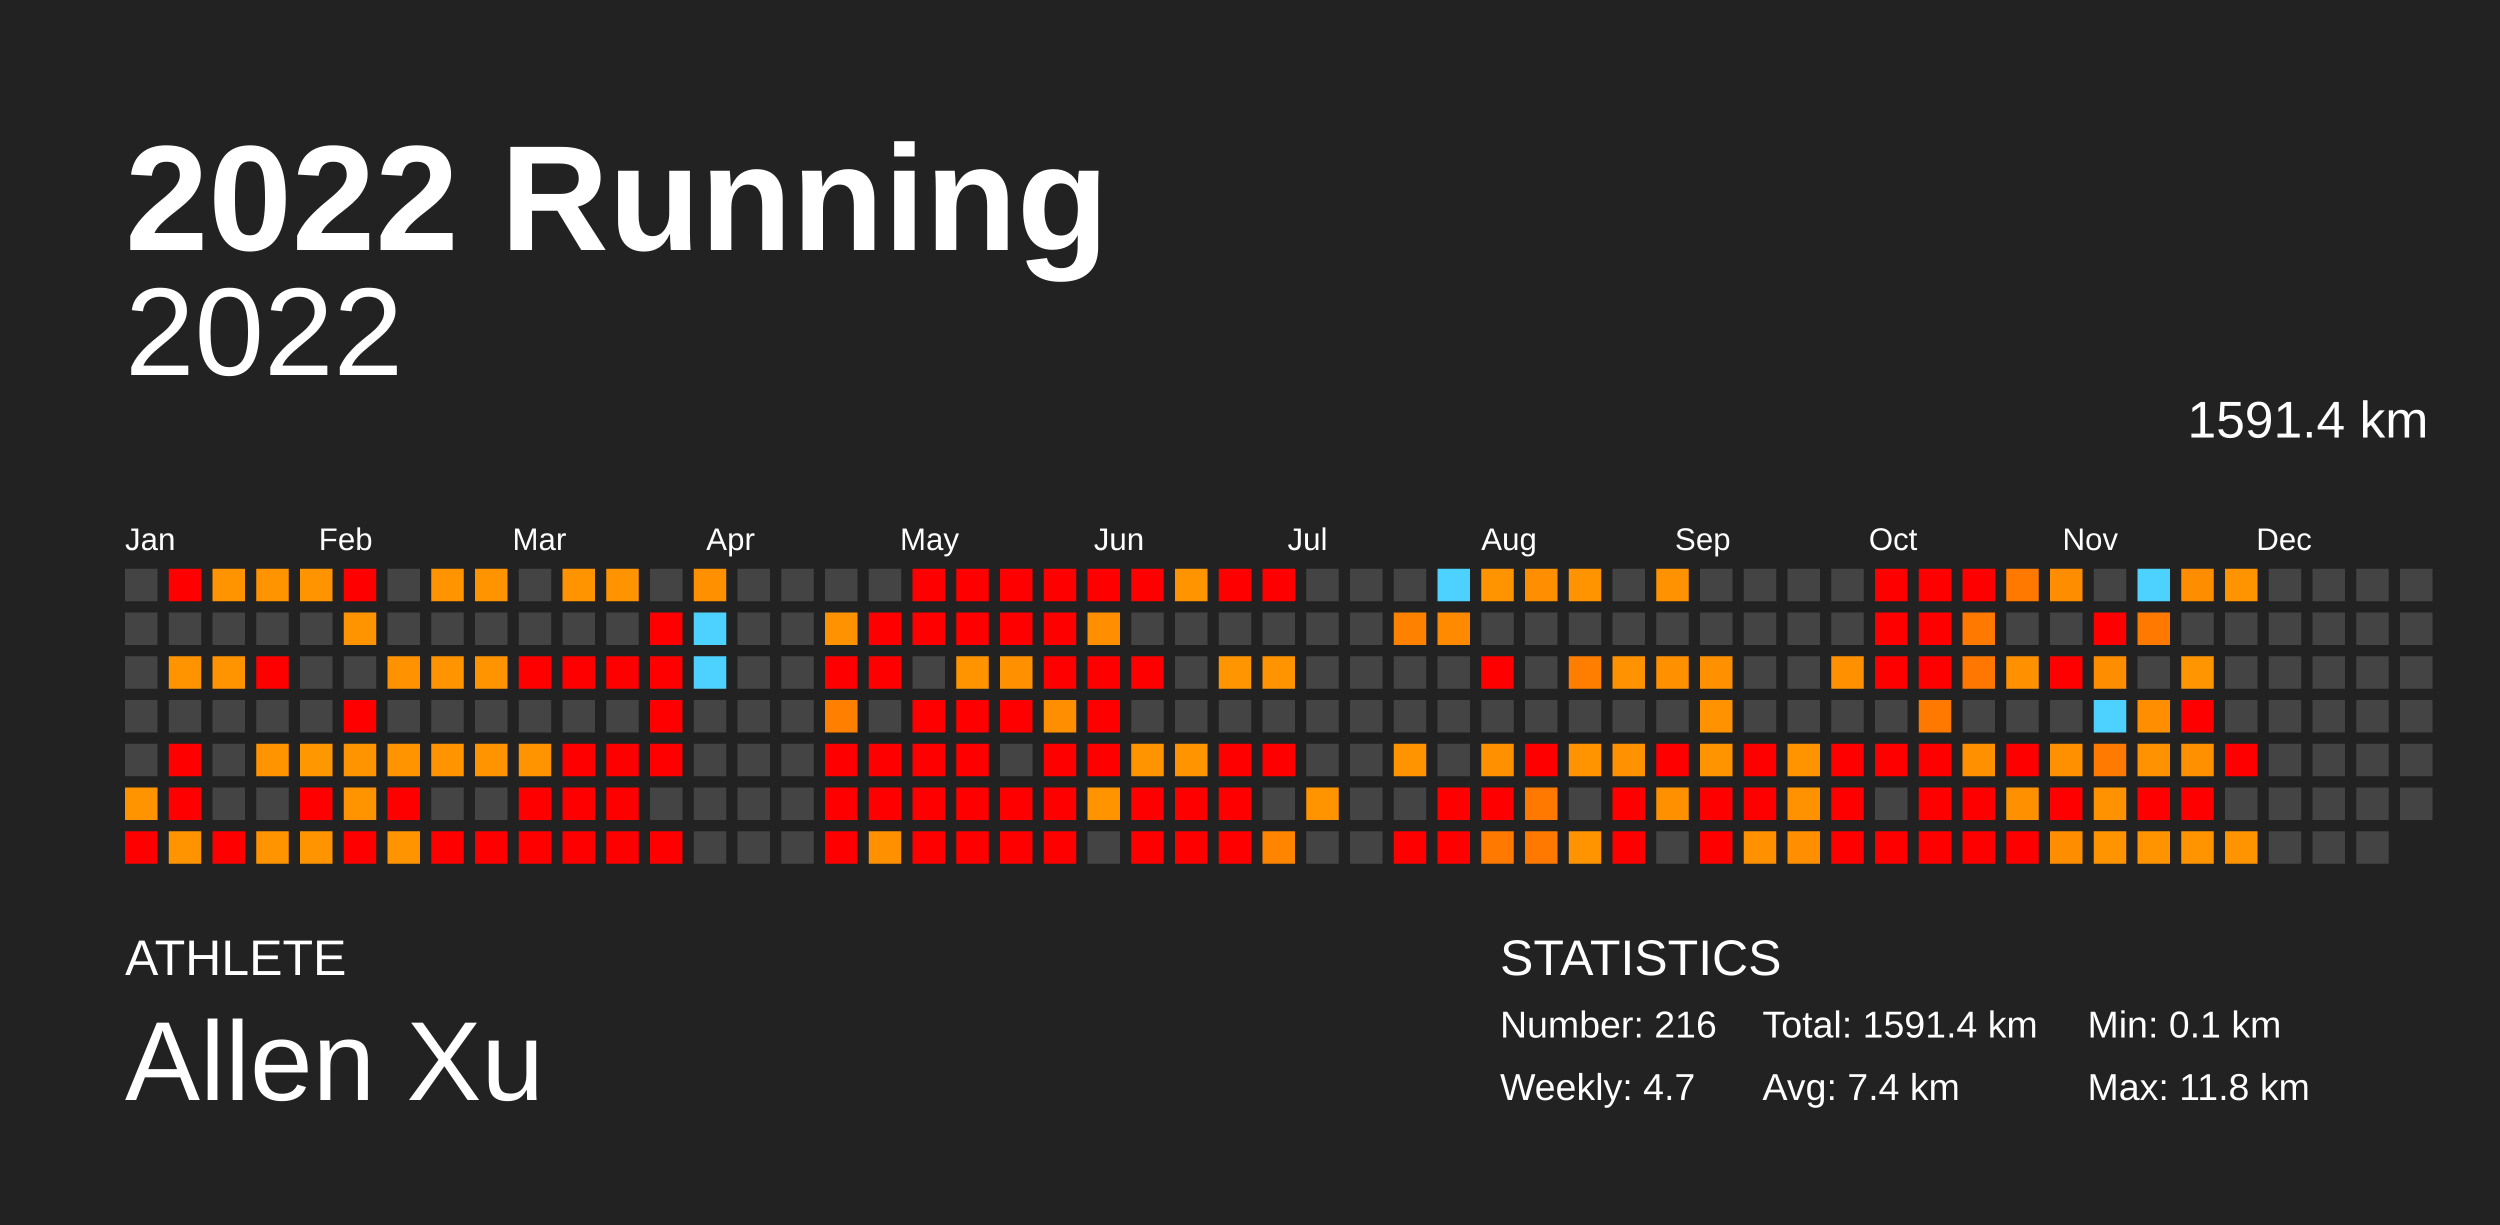
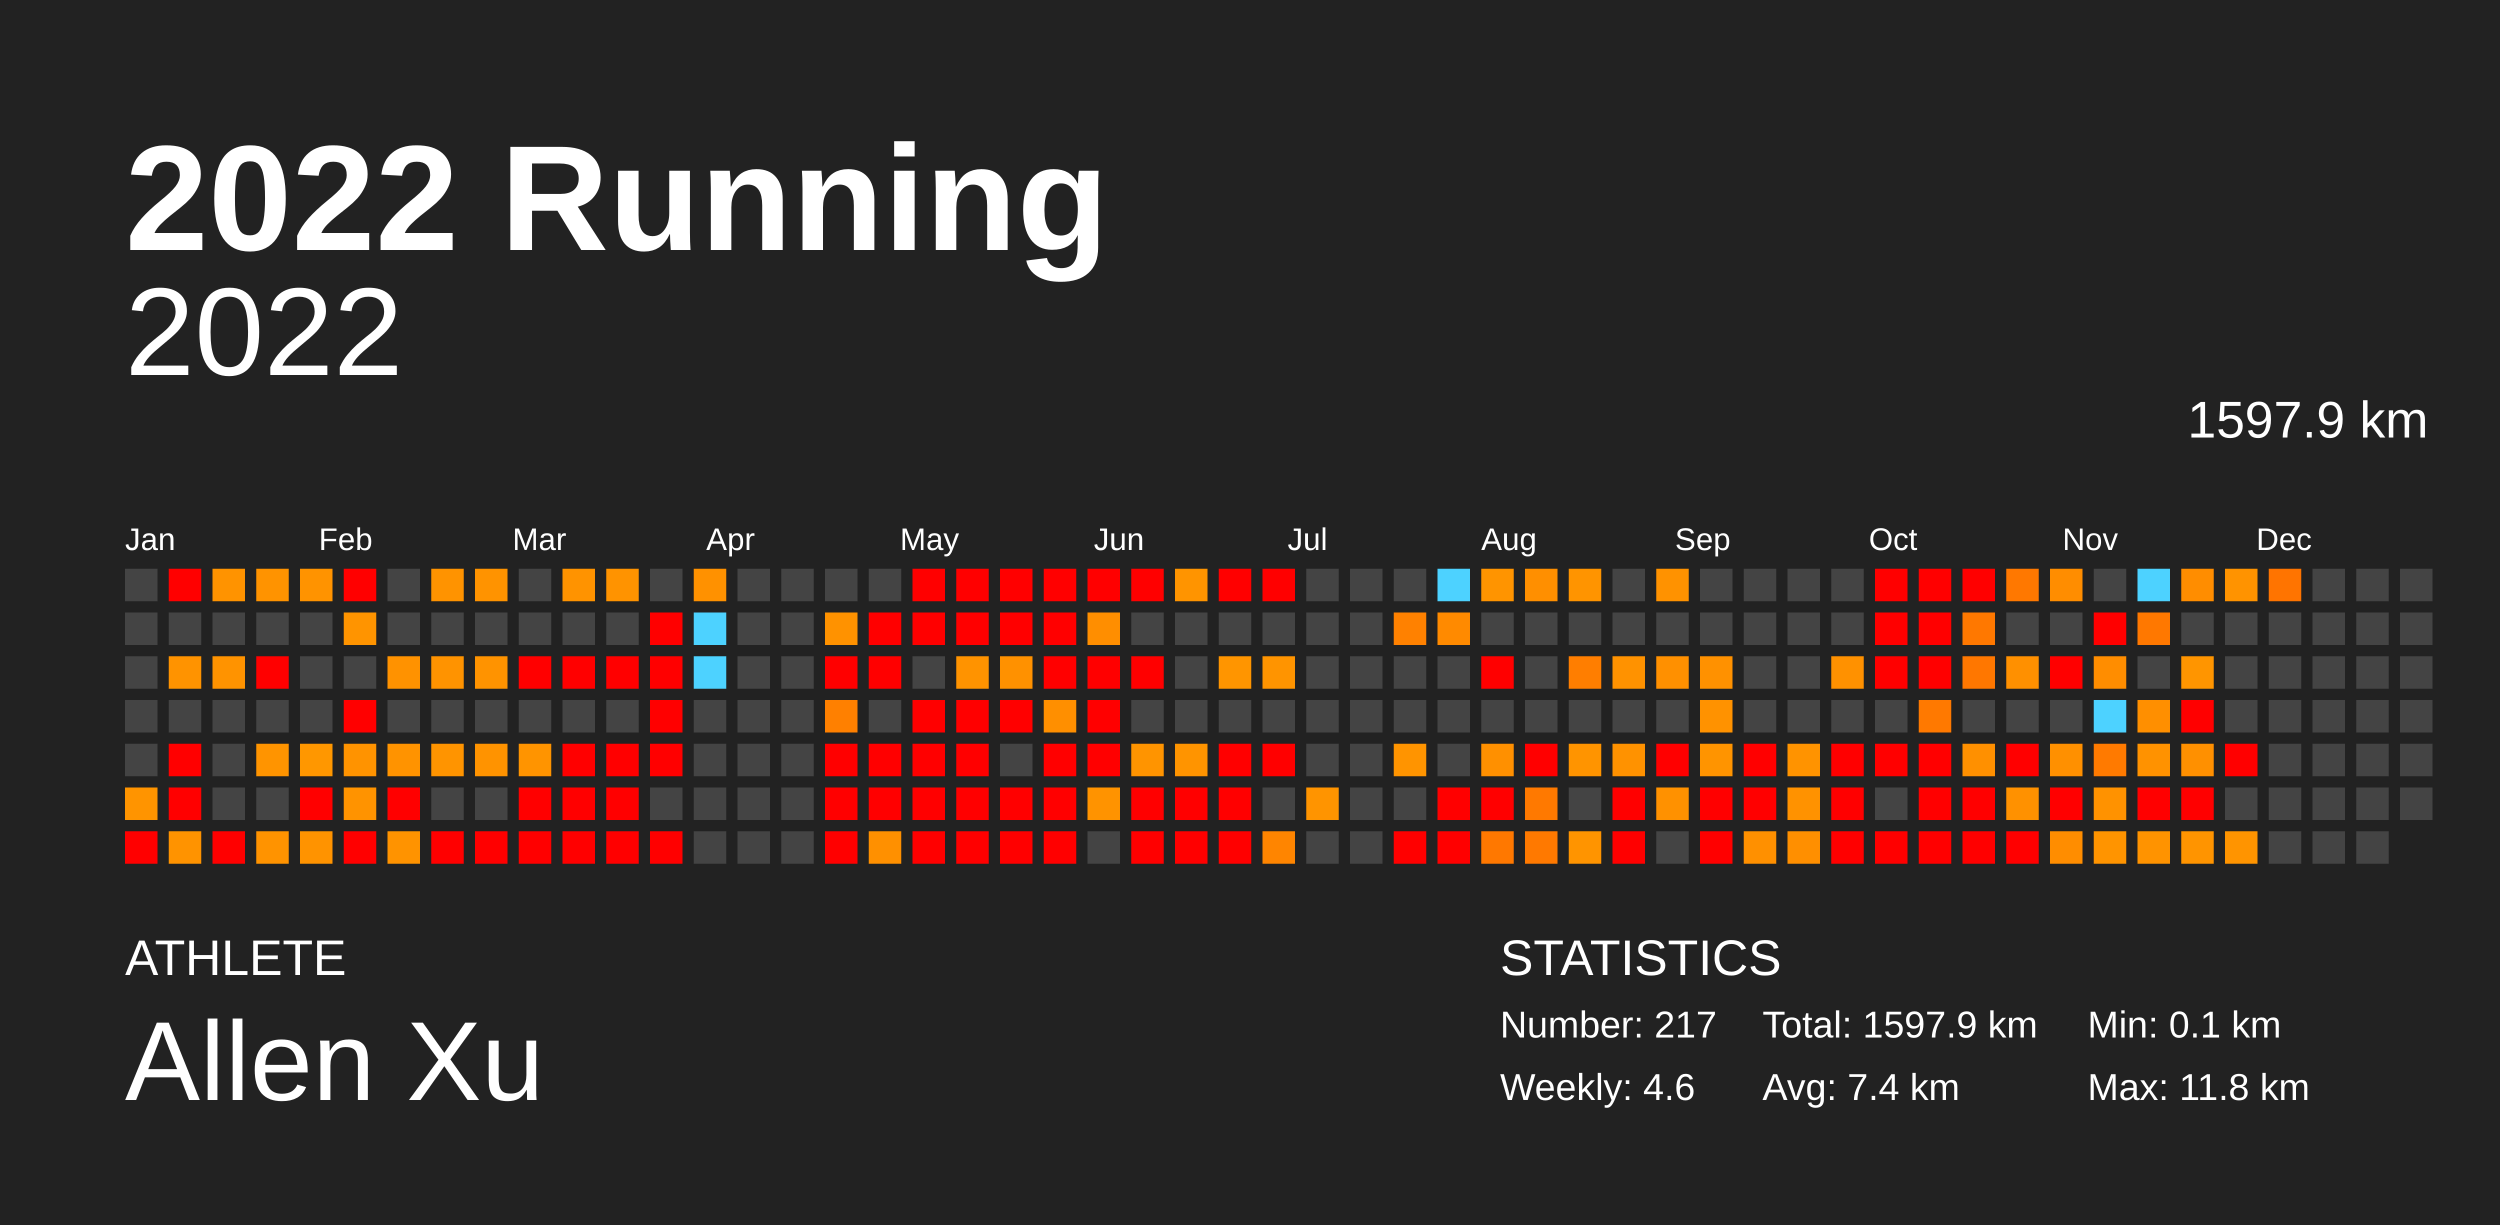
<svg xmlns="http://www.w3.org/2000/svg" baseProfile="full" height="98mm" version="1.1" viewBox="0,0,200,98" width="200mm">
  <defs />
  <rect fill="#222222" height="98" width="200" x="0" y="0" />
  <text fill="#FFFFFF" style="font-size:12px; font-family:Arial; font-weight:bold;" x="10" y="20">2022 Running</text>
  <text fill="#FFFFFF" style="font-size:4px; font-family:Arial" x="10" y="78">ATHLETE</text>
  <text fill="#FFFFFF" style="font-size:9px; font-family:Arial" x="10" y="88">Allen Xu</text>
  <text fill="#FFFFFF" style="font-size:4px; font-family:Arial" x="120" y="78">STATISTICS</text>
-   <text fill="#FFFFFF" style="font-size:3px; font-family:Arial" x="120" y="83">Number: 216</text>
-   <text fill="#FFFFFF" style="font-size:3px; font-family:Arial" x="120" y="88">Weekly: 4.7</text>
-   <text fill="#FFFFFF" style="font-size:3px; font-family:Arial" x="141" y="83">Total: 1591.4 km</text>
+   <text fill="#FFFFFF" style="font-size:3px; font-family:Arial" x="120" y="83">Number: 217</text>
+   <text fill="#FFFFFF" style="font-size:3px; font-family:Arial" x="120" y="88">Weekly: 4.6</text>
+   <text fill="#FFFFFF" style="font-size:3px; font-family:Arial" x="141" y="83">Total: 1597.9 km</text>
  <text fill="#FFFFFF" style="font-size:3px; font-family:Arial" x="141" y="88">Avg: 7.4 km</text>
  <text fill="#FFFFFF" style="font-size:3px; font-family:Arial" x="167" y="83">Min: 0.1 km</text>
  <text fill="#FFFFFF" style="font-size:3px; font-family:Arial" x="167" y="88">Max: 11.8 km</text>
  <text alignment-baseline="hanging" fill="#FFFFFF" style="font-size:10.0px; font-family:Arial;" x="10" y="30">2022</text>
-   <text alignment-baseline="hanging" fill="#FFFFFF" style="font-size:4.125px; font-family:Arial;" x="175" y="35">1591.4 km</text>
+   <text alignment-baseline="hanging" fill="#FFFFFF" style="font-size:4.125px; font-family:Arial;" x="175" y="35">1597.9 km</text>
  <text fill="#FFFFFF" style="font-size:2.5px; font-family:Arial" x="10.0" y="44">Jan</text>
  <text fill="#FFFFFF" style="font-size:2.5px; font-family:Arial" x="25.5" y="44">Feb</text>
  <text fill="#FFFFFF" style="font-size:2.5px; font-family:Arial" x="41.0" y="44">Mar</text>
  <text fill="#FFFFFF" style="font-size:2.5px; font-family:Arial" x="56.5" y="44">Apr</text>
  <text fill="#FFFFFF" style="font-size:2.5px; font-family:Arial" x="72.0" y="44">May</text>
  <text fill="#FFFFFF" style="font-size:2.5px; font-family:Arial" x="87.5" y="44">Jun</text>
  <text fill="#FFFFFF" style="font-size:2.5px; font-family:Arial" x="103.0" y="44">Jul</text>
  <text fill="#FFFFFF" style="font-size:2.5px; font-family:Arial" x="118.5" y="44">Aug</text>
  <text fill="#FFFFFF" style="font-size:2.5px; font-family:Arial" x="134.0" y="44">Sep</text>
  <text fill="#FFFFFF" style="font-size:2.5px; font-family:Arial" x="149.5" y="44">Oct</text>
  <text fill="#FFFFFF" style="font-size:2.5px; font-family:Arial" x="165.0" y="44">Nov</text>
  <text fill="#FFFFFF" style="font-size:2.5px; font-family:Arial" x="180.5" y="44">Dec</text>
  <rect fill="#444444" height="2.6" width="2.6" x="10.0" y="45.5" />
  <rect fill="#444444" height="2.6" width="2.6" x="10.0" y="49.0" />
  <rect fill="#444444" height="2.6" width="2.6" x="10.0" y="52.5" />
  <rect fill="#444444" height="2.6" width="2.6" x="10.0" y="56.0" />
  <rect fill="#444444" height="2.6" width="2.6" x="10.0" y="59.5" />
  <rect fill="#ff9400" height="2.6" width="2.6" x="10.0" y="63.0" />
  <rect fill="red" height="2.6" width="2.6" x="10.0" y="66.5" />
  <rect fill="red" height="2.6" width="2.6" x="13.5" y="45.5" />
  <rect fill="#444444" height="2.6" width="2.6" x="13.5" y="49.0" />
  <rect fill="#ff9300" height="2.6" width="2.6" x="13.5" y="52.5" />
  <rect fill="#444444" height="2.6" width="2.6" x="13.5" y="56.0" />
  <rect fill="red" height="2.6" width="2.6" x="13.5" y="59.5" />
  <rect fill="red" height="2.6" width="2.6" x="13.5" y="63.0" />
  <rect fill="#ff9300" height="2.6" width="2.6" x="13.5" y="66.5" />
  <rect fill="#ff9300" height="2.6" width="2.6" x="17.0" y="45.5" />
  <rect fill="#444444" height="2.6" width="2.6" x="17.0" y="49.0" />
  <rect fill="#ff9300" height="2.6" width="2.6" x="17.0" y="52.5" />
  <rect fill="#444444" height="2.6" width="2.6" x="17.0" y="56.0" />
  <rect fill="#444444" height="2.6" width="2.6" x="17.0" y="59.5" />
  <rect fill="#444444" height="2.6" width="2.6" x="17.0" y="63.0" />
  <rect fill="red" height="2.6" width="2.6" x="17.0" y="66.5" />
  <rect fill="#ff9300" height="2.6" width="2.6" x="20.5" y="45.5" />
  <rect fill="#444444" height="2.6" width="2.6" x="20.5" y="49.0" />
  <rect fill="red" height="2.6" width="2.6" x="20.5" y="52.5" />
  <rect fill="#444444" height="2.6" width="2.6" x="20.5" y="56.0" />
  <rect fill="#ff9400" height="2.6" width="2.6" x="20.5" y="59.5" />
  <rect fill="#444444" height="2.6" width="2.6" x="20.5" y="63.0" />
  <rect fill="#ff9300" height="2.6" width="2.6" x="20.5" y="66.5" />
  <rect fill="#ff9300" height="2.6" width="2.6" x="24.0" y="45.5" />
  <rect fill="#444444" height="2.6" width="2.6" x="24.0" y="49.0" />
  <rect fill="#444444" height="2.6" width="2.6" x="24.0" y="52.5" />
  <rect fill="#444444" height="2.6" width="2.6" x="24.0" y="56.0" />
  <rect fill="#ff9700" height="2.6" width="2.6" x="24.0" y="59.5" />
  <rect fill="red" height="2.6" width="2.6" x="24.0" y="63.0" />
  <rect fill="#ff9300" height="2.6" width="2.6" x="24.0" y="66.5" />
  <rect fill="red" height="2.6" width="2.6" x="27.5" y="45.5" />
  <rect fill="#ff9400" height="2.6" width="2.6" x="27.5" y="49.0" />
  <rect fill="#444444" height="2.6" width="2.6" x="27.5" y="52.5" />
  <rect fill="red" height="2.6" width="2.6" x="27.5" y="56.0" />
  <rect fill="#ff9300" height="2.6" width="2.6" x="27.5" y="59.5" />
  <rect fill="#ff9300" height="2.6" width="2.6" x="27.5" y="63.0" />
  <rect fill="red" height="2.6" width="2.6" x="27.5" y="66.5" />
  <rect fill="#444444" height="2.6" width="2.6" x="31.0" y="45.5" />
  <rect fill="#444444" height="2.6" width="2.6" x="31.0" y="49.0" />
  <rect fill="#ff9200" height="2.6" width="2.6" x="31.0" y="52.5" />
  <rect fill="#444444" height="2.6" width="2.6" x="31.0" y="56.0" />
  <rect fill="#ff9300" height="2.6" width="2.6" x="31.0" y="59.5" />
  <rect fill="red" height="2.6" width="2.6" x="31.0" y="63.0" />
  <rect fill="#ff9300" height="2.6" width="2.6" x="31.0" y="66.5" />
  <rect fill="#ff9300" height="2.6" width="2.6" x="34.5" y="45.5" />
  <rect fill="#444444" height="2.6" width="2.6" x="34.5" y="49.0" />
  <rect fill="#ff9300" height="2.6" width="2.6" x="34.5" y="52.5" />
  <rect fill="#444444" height="2.6" width="2.6" x="34.5" y="56.0" />
  <rect fill="#ff9400" height="2.6" width="2.6" x="34.5" y="59.5" />
  <rect fill="#444444" height="2.6" width="2.6" x="34.5" y="63.0" />
  <rect fill="red" height="2.6" width="2.6" x="34.5" y="66.5" />
  <rect fill="#ff9300" height="2.6" width="2.6" x="38.0" y="45.5" />
  <rect fill="#444444" height="2.6" width="2.6" x="38.0" y="49.0" />
  <rect fill="#ff9300" height="2.6" width="2.6" x="38.0" y="52.5" />
  <rect fill="#444444" height="2.6" width="2.6" x="38.0" y="56.0" />
  <rect fill="#ff9300" height="2.6" width="2.6" x="38.0" y="59.5" />
  <rect fill="#444444" height="2.6" width="2.6" x="38.0" y="63.0" />
  <rect fill="red" height="2.6" width="2.6" x="38.0" y="66.5" />
  <rect fill="#444444" height="2.6" width="2.6" x="41.5" y="45.5" />
  <rect fill="#444444" height="2.6" width="2.6" x="41.5" y="49.0" />
  <rect fill="red" height="2.6" width="2.6" x="41.5" y="52.5" />
  <rect fill="#444444" height="2.6" width="2.6" x="41.5" y="56.0" />
  <rect fill="#ff9400" height="2.6" width="2.6" x="41.5" y="59.5" />
  <rect fill="red" height="2.6" width="2.6" x="41.5" y="63.0" />
  <rect fill="red" height="2.6" width="2.6" x="41.5" y="66.5" />
  <rect fill="#ff9300" height="2.6" width="2.6" x="45.0" y="45.5" />
  <rect fill="#444444" height="2.6" width="2.6" x="45.0" y="49.0" />
  <rect fill="red" height="2.6" width="2.6" x="45.0" y="52.5" />
  <rect fill="#444444" height="2.6" width="2.6" x="45.0" y="56.0" />
  <rect fill="red" height="2.6" width="2.6" x="45.0" y="59.5" />
  <rect fill="red" height="2.6" width="2.6" x="45.0" y="63.0" />
  <rect fill="red" height="2.6" width="2.6" x="45.0" y="66.5" />
  <rect fill="#ff9300" height="2.6" width="2.6" x="48.5" y="45.5" />
  <rect fill="#444444" height="2.6" width="2.6" x="48.5" y="49.0" />
  <rect fill="red" height="2.6" width="2.6" x="48.5" y="52.5" />
  <rect fill="#444444" height="2.6" width="2.6" x="48.5" y="56.0" />
  <rect fill="red" height="2.6" width="2.6" x="48.5" y="59.5" />
  <rect fill="red" height="2.6" width="2.6" x="48.5" y="63.0" />
  <rect fill="red" height="2.6" width="2.6" x="48.5" y="66.5" />
  <rect fill="#444444" height="2.6" width="2.6" x="52.0" y="45.5" />
  <rect fill="red" height="2.6" width="2.6" x="52.0" y="49.0" />
  <rect fill="red" height="2.6" width="2.6" x="52.0" y="52.5" />
  <rect fill="red" height="2.6" width="2.6" x="52.0" y="56.0" />
  <rect fill="red" height="2.6" width="2.6" x="52.0" y="59.5" />
  <rect fill="#444444" height="2.6" width="2.6" x="52.0" y="63.0" />
  <rect fill="red" height="2.6" width="2.6" x="52.0" y="66.5" />
  <rect fill="#ff9100" height="2.6" width="2.6" x="55.5" y="45.5" />
  <rect fill="#4dd2ff" height="2.6" width="2.6" x="55.5" y="49.0" />
  <rect fill="#4dd2ff" height="2.6" width="2.6" x="55.5" y="52.5" />
  <rect fill="#444444" height="2.6" width="2.6" x="55.5" y="56.0" />
  <rect fill="#444444" height="2.6" width="2.6" x="55.5" y="59.5" />
  <rect fill="#444444" height="2.6" width="2.6" x="55.5" y="63.0" />
  <rect fill="#444444" height="2.6" width="2.6" x="55.5" y="66.5" />
  <rect fill="#444444" height="2.6" width="2.6" x="59.0" y="45.5" />
  <rect fill="#444444" height="2.6" width="2.6" x="59.0" y="49.0" />
  <rect fill="#444444" height="2.6" width="2.6" x="59.0" y="52.5" />
  <rect fill="#444444" height="2.6" width="2.6" x="59.0" y="56.0" />
  <rect fill="#444444" height="2.6" width="2.6" x="59.0" y="59.5" />
  <rect fill="#444444" height="2.6" width="2.6" x="59.0" y="63.0" />
  <rect fill="#444444" height="2.6" width="2.6" x="59.0" y="66.5" />
  <rect fill="#444444" height="2.6" width="2.6" x="62.5" y="45.5" />
  <rect fill="#444444" height="2.6" width="2.6" x="62.5" y="49.0" />
  <rect fill="#444444" height="2.6" width="2.6" x="62.5" y="52.5" />
  <rect fill="#444444" height="2.6" width="2.6" x="62.5" y="56.0" />
  <rect fill="#444444" height="2.6" width="2.6" x="62.5" y="59.5" />
  <rect fill="#444444" height="2.6" width="2.6" x="62.5" y="63.0" />
  <rect fill="#444444" height="2.6" width="2.6" x="62.5" y="66.5" />
  <rect fill="#444444" height="2.6" width="2.6" x="66.0" y="45.5" />
  <rect fill="#ff9200" height="2.6" width="2.6" x="66.0" y="49.0" />
  <rect fill="red" height="2.6" width="2.6" x="66.0" y="52.5" />
  <rect fill="#ff8000" height="2.6" width="2.6" x="66.0" y="56.0" />
  <rect fill="red" height="2.6" width="2.6" x="66.0" y="59.5" />
  <rect fill="red" height="2.6" width="2.6" x="66.0" y="63.0" />
  <rect fill="red" height="2.6" width="2.6" x="66.0" y="66.5" />
  <rect fill="#444444" height="2.6" width="2.6" x="69.5" y="45.5" />
  <rect fill="red" height="2.6" width="2.6" x="69.5" y="49.0" />
  <rect fill="red" height="2.6" width="2.6" x="69.5" y="52.5" />
  <rect fill="#444444" height="2.6" width="2.6" x="69.5" y="56.0" />
  <rect fill="red" height="2.6" width="2.6" x="69.5" y="59.5" />
  <rect fill="red" height="2.6" width="2.6" x="69.5" y="63.0" />
  <rect fill="#ff9000" height="2.6" width="2.6" x="69.5" y="66.5" />
  <rect fill="red" height="2.6" width="2.6" x="73.0" y="45.5" />
  <rect fill="red" height="2.6" width="2.6" x="73.0" y="49.0" />
  <rect fill="#444444" height="2.6" width="2.6" x="73.0" y="52.5" />
  <rect fill="red" height="2.6" width="2.6" x="73.0" y="56.0" />
  <rect fill="red" height="2.6" width="2.6" x="73.0" y="59.5" />
  <rect fill="red" height="2.6" width="2.6" x="73.0" y="63.0" />
  <rect fill="red" height="2.6" width="2.6" x="73.0" y="66.5" />
  <rect fill="red" height="2.6" width="2.6" x="76.5" y="45.5" />
  <rect fill="red" height="2.6" width="2.6" x="76.5" y="49.0" />
  <rect fill="#ff9300" height="2.6" width="2.6" x="76.5" y="52.5" />
  <rect fill="red" height="2.6" width="2.6" x="76.5" y="56.0" />
  <rect fill="red" height="2.6" width="2.6" x="76.5" y="59.5" />
  <rect fill="red" height="2.6" width="2.6" x="76.5" y="63.0" />
  <rect fill="red" height="2.6" width="2.6" x="76.5" y="66.5" />
  <rect fill="red" height="2.6" width="2.6" x="80.0" y="45.5" />
  <rect fill="red" height="2.6" width="2.6" x="80.0" y="49.0" />
  <rect fill="#ff9100" height="2.6" width="2.6" x="80.0" y="52.5" />
  <rect fill="red" height="2.6" width="2.6" x="80.0" y="56.0" />
  <rect fill="#444444" height="2.6" width="2.6" x="80.0" y="59.5" />
  <rect fill="red" height="2.6" width="2.6" x="80.0" y="63.0" />
  <rect fill="red" height="2.6" width="2.6" x="80.0" y="66.5" />
  <rect fill="red" height="2.6" width="2.6" x="83.5" y="45.5" />
  <rect fill="red" height="2.6" width="2.6" x="83.5" y="49.0" />
  <rect fill="red" height="2.6" width="2.6" x="83.5" y="52.5" />
  <rect fill="#ff8f00" height="2.6" width="2.6" x="83.5" y="56.0" />
  <rect fill="red" height="2.6" width="2.6" x="83.5" y="59.5" />
  <rect fill="red" height="2.6" width="2.6" x="83.5" y="63.0" />
  <rect fill="red" height="2.6" width="2.6" x="83.5" y="66.5" />
  <rect fill="red" height="2.6" width="2.6" x="87.0" y="45.5" />
  <rect fill="#ff8e00" height="2.6" width="2.6" x="87.0" y="49.0" />
  <rect fill="red" height="2.6" width="2.6" x="87.0" y="52.5" />
  <rect fill="red" height="2.6" width="2.6" x="87.0" y="56.0" />
  <rect fill="red" height="2.6" width="2.6" x="87.0" y="59.5" />
  <rect fill="#ff9300" height="2.6" width="2.6" x="87.0" y="63.0" />
  <rect fill="#444444" height="2.6" width="2.6" x="87.0" y="66.5" />
  <rect fill="red" height="2.6" width="2.6" x="90.5" y="45.5" />
  <rect fill="#444444" height="2.6" width="2.6" x="90.5" y="49.0" />
  <rect fill="red" height="2.6" width="2.6" x="90.5" y="52.5" />
  <rect fill="#444444" height="2.6" width="2.6" x="90.5" y="56.0" />
  <rect fill="#ff9400" height="2.6" width="2.6" x="90.5" y="59.5" />
  <rect fill="red" height="2.6" width="2.6" x="90.5" y="63.0" />
  <rect fill="red" height="2.6" width="2.6" x="90.5" y="66.5" />
  <rect fill="#ff9400" height="2.6" width="2.6" x="94.0" y="45.5" />
  <rect fill="#444444" height="2.6" width="2.6" x="94.0" y="49.0" />
  <rect fill="#444444" height="2.6" width="2.6" x="94.0" y="52.5" />
  <rect fill="#444444" height="2.6" width="2.6" x="94.0" y="56.0" />
  <rect fill="#ff9400" height="2.6" width="2.6" x="94.0" y="59.5" />
  <rect fill="red" height="2.6" width="2.6" x="94.0" y="63.0" />
  <rect fill="red" height="2.6" width="2.6" x="94.0" y="66.5" />
  <rect fill="red" height="2.6" width="2.6" x="97.5" y="45.5" />
  <rect fill="#444444" height="2.6" width="2.6" x="97.5" y="49.0" />
  <rect fill="#ff9500" height="2.6" width="2.6" x="97.5" y="52.5" />
  <rect fill="#444444" height="2.6" width="2.6" x="97.5" y="56.0" />
  <rect fill="red" height="2.6" width="2.6" x="97.5" y="59.5" />
  <rect fill="red" height="2.6" width="2.6" x="97.5" y="63.0" />
  <rect fill="red" height="2.6" width="2.6" x="97.5" y="66.5" />
  <rect fill="red" height="2.6" width="2.6" x="101.0" y="45.5" />
  <rect fill="#444444" height="2.6" width="2.6" x="101.0" y="49.0" />
  <rect fill="#ff9400" height="2.6" width="2.6" x="101.0" y="52.5" />
  <rect fill="#444444" height="2.6" width="2.6" x="101.0" y="56.0" />
  <rect fill="red" height="2.6" width="2.6" x="101.0" y="59.5" />
  <rect fill="#444444" height="2.6" width="2.6" x="101.0" y="63.0" />
  <rect fill="#ff8500" height="2.6" width="2.6" x="101.0" y="66.5" />
  <rect fill="#444444" height="2.6" width="2.6" x="104.5" y="45.5" />
  <rect fill="#444444" height="2.6" width="2.6" x="104.5" y="49.0" />
  <rect fill="#444444" height="2.6" width="2.6" x="104.5" y="52.5" />
  <rect fill="#444444" height="2.6" width="2.6" x="104.5" y="56.0" />
  <rect fill="#444444" height="2.6" width="2.6" x="104.5" y="59.5" />
  <rect fill="#ff9400" height="2.6" width="2.6" x="104.5" y="63.0" />
  <rect fill="#444444" height="2.6" width="2.6" x="104.5" y="66.5" />
  <rect fill="#444444" height="2.6" width="2.6" x="108.0" y="45.5" />
  <rect fill="#444444" height="2.6" width="2.6" x="108.0" y="49.0" />
  <rect fill="#444444" height="2.6" width="2.6" x="108.0" y="52.5" />
  <rect fill="#444444" height="2.6" width="2.6" x="108.0" y="56.0" />
  <rect fill="#444444" height="2.6" width="2.6" x="108.0" y="59.5" />
  <rect fill="#444444" height="2.6" width="2.6" x="108.0" y="63.0" />
  <rect fill="#444444" height="2.6" width="2.6" x="108.0" y="66.5" />
  <rect fill="#444444" height="2.6" width="2.6" x="111.5" y="45.5" />
  <rect fill="#ff8100" height="2.6" width="2.6" x="111.5" y="49.0" />
  <rect fill="#444444" height="2.6" width="2.6" x="111.5" y="52.5" />
  <rect fill="#444444" height="2.6" width="2.6" x="111.5" y="56.0" />
  <rect fill="#ff9400" height="2.6" width="2.6" x="111.5" y="59.5" />
  <rect fill="#444444" height="2.6" width="2.6" x="111.5" y="63.0" />
  <rect fill="red" height="2.6" width="2.6" x="111.5" y="66.5" />
  <rect fill="#4dd2ff" height="2.6" width="2.6" x="115.0" y="45.5" />
  <rect fill="#ff8a00" height="2.6" width="2.6" x="115.0" y="49.0" />
  <rect fill="#444444" height="2.6" width="2.6" x="115.0" y="52.5" />
  <rect fill="#444444" height="2.6" width="2.6" x="115.0" y="56.0" />
  <rect fill="#444444" height="2.6" width="2.6" x="115.0" y="59.5" />
  <rect fill="red" height="2.6" width="2.6" x="115.0" y="63.0" />
  <rect fill="red" height="2.6" width="2.6" x="115.0" y="66.5" />
  <rect fill="#ff9400" height="2.6" width="2.6" x="118.5" y="45.5" />
  <rect fill="#444444" height="2.6" width="2.6" x="118.5" y="49.0" />
  <rect fill="red" height="2.6" width="2.6" x="118.5" y="52.5" />
  <rect fill="#444444" height="2.6" width="2.6" x="118.5" y="56.0" />
  <rect fill="#ff9000" height="2.6" width="2.6" x="118.5" y="59.5" />
  <rect fill="red" height="2.6" width="2.6" x="118.5" y="63.0" />
  <rect fill="#ff7800" height="2.6" width="2.6" x="118.5" y="66.5" />
  <rect fill="#ff8f00" height="2.6" width="2.6" x="122.0" y="45.5" />
  <rect fill="#444444" height="2.6" width="2.6" x="122.0" y="49.0" />
  <rect fill="#444444" height="2.6" width="2.6" x="122.0" y="52.5" />
  <rect fill="#444444" height="2.6" width="2.6" x="122.0" y="56.0" />
  <rect fill="red" height="2.6" width="2.6" x="122.0" y="59.5" />
  <rect fill="#ff7900" height="2.6" width="2.6" x="122.0" y="63.0" />
  <rect fill="#ff7900" height="2.6" width="2.6" x="122.0" y="66.5" />
  <rect fill="#ff9400" height="2.6" width="2.6" x="125.5" y="45.5" />
  <rect fill="#444444" height="2.6" width="2.6" x="125.5" y="49.0" />
  <rect fill="#ff7e00" height="2.6" width="2.6" x="125.5" y="52.5" />
  <rect fill="#444444" height="2.6" width="2.6" x="125.5" y="56.0" />
  <rect fill="#ff9400" height="2.6" width="2.6" x="125.5" y="59.5" />
  <rect fill="#444444" height="2.6" width="2.6" x="125.5" y="63.0" />
  <rect fill="#ff9400" height="2.6" width="2.6" x="125.5" y="66.5" />
  <rect fill="#444444" height="2.6" width="2.6" x="129.0" y="45.5" />
  <rect fill="#444444" height="2.6" width="2.6" x="129.0" y="49.0" />
  <rect fill="#ff9200" height="2.6" width="2.6" x="129.0" y="52.5" />
  <rect fill="#444444" height="2.6" width="2.6" x="129.0" y="56.0" />
  <rect fill="#ff9200" height="2.6" width="2.6" x="129.0" y="59.5" />
  <rect fill="red" height="2.6" width="2.6" x="129.0" y="63.0" />
  <rect fill="red" height="2.6" width="2.6" x="129.0" y="66.5" />
  <rect fill="#ff9200" height="2.6" width="2.6" x="132.5" y="45.5" />
  <rect fill="#444444" height="2.6" width="2.6" x="132.5" y="49.0" />
  <rect fill="#ff9000" height="2.6" width="2.6" x="132.5" y="52.5" />
  <rect fill="#444444" height="2.6" width="2.6" x="132.5" y="56.0" />
  <rect fill="red" height="2.6" width="2.6" x="132.5" y="59.5" />
  <rect fill="#ff9100" height="2.6" width="2.6" x="132.5" y="63.0" />
  <rect fill="#444444" height="2.6" width="2.6" x="132.5" y="66.5" />
  <rect fill="#444444" height="2.6" width="2.6" x="136.0" y="45.5" />
  <rect fill="#444444" height="2.6" width="2.6" x="136.0" y="49.0" />
  <rect fill="#ff9100" height="2.6" width="2.6" x="136.0" y="52.5" />
  <rect fill="#ff9200" height="2.6" width="2.6" x="136.0" y="56.0" />
  <rect fill="#ff9400" height="2.6" width="2.6" x="136.0" y="59.5" />
  <rect fill="red" height="2.6" width="2.6" x="136.0" y="63.0" />
  <rect fill="red" height="2.6" width="2.6" x="136.0" y="66.5" />
  <rect fill="#444444" height="2.6" width="2.6" x="139.5" y="45.5" />
  <rect fill="#444444" height="2.6" width="2.6" x="139.5" y="49.0" />
  <rect fill="#444444" height="2.6" width="2.6" x="139.5" y="52.5" />
  <rect fill="#444444" height="2.6" width="2.6" x="139.5" y="56.0" />
  <rect fill="red" height="2.6" width="2.6" x="139.5" y="59.5" />
  <rect fill="red" height="2.6" width="2.6" x="139.5" y="63.0" />
  <rect fill="#ff9000" height="2.6" width="2.6" x="139.5" y="66.5" />
  <rect fill="#444444" height="2.6" width="2.6" x="143.0" y="45.5" />
  <rect fill="#444444" height="2.6" width="2.6" x="143.0" y="49.0" />
  <rect fill="#444444" height="2.6" width="2.6" x="143.0" y="52.5" />
  <rect fill="#444444" height="2.6" width="2.6" x="143.0" y="56.0" />
  <rect fill="#ff9300" height="2.6" width="2.6" x="143.0" y="59.5" />
  <rect fill="#ff9200" height="2.6" width="2.6" x="143.0" y="63.0" />
  <rect fill="#ff8f00" height="2.6" width="2.6" x="143.0" y="66.5" />
  <rect fill="#444444" height="2.6" width="2.6" x="146.5" y="45.5" />
  <rect fill="#444444" height="2.6" width="2.6" x="146.5" y="49.0" />
  <rect fill="#ff9100" height="2.6" width="2.6" x="146.5" y="52.5" />
  <rect fill="#444444" height="2.6" width="2.6" x="146.5" y="56.0" />
  <rect fill="red" height="2.6" width="2.6" x="146.5" y="59.5" />
  <rect fill="red" height="2.6" width="2.6" x="146.5" y="63.0" />
  <rect fill="red" height="2.6" width="2.6" x="146.5" y="66.5" />
  <rect fill="red" height="2.6" width="2.6" x="150.0" y="45.5" />
  <rect fill="red" height="2.6" width="2.6" x="150.0" y="49.0" />
  <rect fill="red" height="2.6" width="2.6" x="150.0" y="52.5" />
  <rect fill="#444444" height="2.6" width="2.6" x="150.0" y="56.0" />
  <rect fill="red" height="2.6" width="2.6" x="150.0" y="59.5" />
  <rect fill="#444444" height="2.6" width="2.6" x="150.0" y="63.0" />
  <rect fill="red" height="2.6" width="2.6" x="150.0" y="66.5" />
  <rect fill="red" height="2.6" width="2.6" x="153.5" y="45.5" />
  <rect fill="red" height="2.6" width="2.6" x="153.5" y="49.0" />
  <rect fill="red" height="2.6" width="2.6" x="153.5" y="52.5" />
  <rect fill="#ff7900" height="2.6" width="2.6" x="153.5" y="56.0" />
  <rect fill="red" height="2.6" width="2.6" x="153.5" y="59.5" />
  <rect fill="red" height="2.6" width="2.6" x="153.5" y="63.0" />
  <rect fill="red" height="2.6" width="2.6" x="153.5" y="66.5" />
  <rect fill="red" height="2.6" width="2.6" x="157.0" y="45.5" />
  <rect fill="#ff7800" height="2.6" width="2.6" x="157.0" y="49.0" />
  <rect fill="#ff7700" height="2.6" width="2.6" x="157.0" y="52.5" />
  <rect fill="#444444" height="2.6" width="2.6" x="157.0" y="56.0" />
  <rect fill="#ff9000" height="2.6" width="2.6" x="157.0" y="59.5" />
  <rect fill="red" height="2.6" width="2.6" x="157.0" y="63.0" />
  <rect fill="red" height="2.6" width="2.6" x="157.0" y="66.5" />
  <rect fill="#ff7800" height="2.6" width="2.6" x="160.5" y="45.5" />
  <rect fill="#444444" height="2.6" width="2.6" x="160.5" y="49.0" />
  <rect fill="#ff9000" height="2.6" width="2.6" x="160.5" y="52.5" />
  <rect fill="#444444" height="2.6" width="2.6" x="160.5" y="56.0" />
  <rect fill="red" height="2.6" width="2.6" x="160.5" y="59.5" />
  <rect fill="#ff9100" height="2.6" width="2.6" x="160.5" y="63.0" />
  <rect fill="red" height="2.6" width="2.6" x="160.5" y="66.5" />
  <rect fill="#ff8d00" height="2.6" width="2.6" x="164.0" y="45.5" />
  <rect fill="#444444" height="2.6" width="2.6" x="164.0" y="49.0" />
  <rect fill="red" height="2.6" width="2.6" x="164.0" y="52.5" />
  <rect fill="#444444" height="2.6" width="2.6" x="164.0" y="56.0" />
  <rect fill="#ff9000" height="2.6" width="2.6" x="164.0" y="59.5" />
  <rect fill="red" height="2.6" width="2.6" x="164.0" y="63.0" />
  <rect fill="#ff8d00" height="2.6" width="2.6" x="164.0" y="66.5" />
  <rect fill="#444444" height="2.6" width="2.6" x="167.5" y="45.5" />
  <rect fill="red" height="2.6" width="2.6" x="167.5" y="49.0" />
  <rect fill="#ff8d00" height="2.6" width="2.6" x="167.5" y="52.5" />
  <rect fill="#4dd2ff" height="2.6" width="2.6" x="167.5" y="56.0" />
  <rect fill="#ff7a00" height="2.6" width="2.6" x="167.5" y="59.5" />
  <rect fill="#ff9200" height="2.6" width="2.6" x="167.5" y="63.0" />
  <rect fill="#ff9400" height="2.6" width="2.6" x="167.5" y="66.5" />
  <rect fill="#4dd2ff" height="2.6" width="2.6" x="171.0" y="45.5" />
  <rect fill="#ff7800" height="2.6" width="2.6" x="171.0" y="49.0" />
  <rect fill="#444444" height="2.6" width="2.6" x="171.0" y="52.5" />
  <rect fill="#ff8f00" height="2.6" width="2.6" x="171.0" y="56.0" />
  <rect fill="#ff9200" height="2.6" width="2.6" x="171.0" y="59.5" />
  <rect fill="red" height="2.6" width="2.6" x="171.0" y="63.0" />
  <rect fill="#ff9300" height="2.6" width="2.6" x="171.0" y="66.5" />
  <rect fill="#ff8d00" height="2.6" width="2.6" x="174.5" y="45.5" />
  <rect fill="#444444" height="2.6" width="2.6" x="174.5" y="49.0" />
  <rect fill="#ff9500" height="2.6" width="2.6" x="174.5" y="52.5" />
  <rect fill="red" height="2.6" width="2.6" x="174.5" y="56.0" />
  <rect fill="#ff9000" height="2.6" width="2.6" x="174.5" y="59.5" />
  <rect fill="red" height="2.6" width="2.6" x="174.5" y="63.0" />
  <rect fill="#ff9400" height="2.6" width="2.6" x="174.5" y="66.5" />
  <rect fill="#ff9300" height="2.6" width="2.6" x="178.0" y="45.5" />
  <rect fill="#444444" height="2.6" width="2.6" x="178.0" y="49.0" />
  <rect fill="#444444" height="2.6" width="2.6" x="178.0" y="52.5" />
  <rect fill="#444444" height="2.6" width="2.6" x="178.0" y="56.0" />
  <rect fill="red" height="2.6" width="2.6" x="178.0" y="59.5" />
  <rect fill="#444444" height="2.6" width="2.6" x="178.0" y="63.0" />
  <rect fill="#ff9400" height="2.6" width="2.6" x="178.0" y="66.5" />
-   <rect fill="#444444" height="2.6" width="2.6" x="181.5" y="45.5" />
+   <rect fill="#ff7400" height="2.6" width="2.6" x="181.5" y="45.5" />
  <rect fill="#444444" height="2.6" width="2.6" x="181.5" y="49.0" />
  <rect fill="#444444" height="2.6" width="2.6" x="181.5" y="52.5" />
  <rect fill="#444444" height="2.6" width="2.6" x="181.5" y="56.0" />
  <rect fill="#444444" height="2.6" width="2.6" x="181.5" y="59.5" />
  <rect fill="#444444" height="2.6" width="2.6" x="181.5" y="63.0" />
  <rect fill="#444444" height="2.6" width="2.6" x="181.5" y="66.5" />
  <rect fill="#444444" height="2.6" width="2.6" x="185.0" y="45.5" />
  <rect fill="#444444" height="2.6" width="2.6" x="185.0" y="49.0" />
  <rect fill="#444444" height="2.6" width="2.6" x="185.0" y="52.5" />
  <rect fill="#444444" height="2.6" width="2.6" x="185.0" y="56.0" />
  <rect fill="#444444" height="2.6" width="2.6" x="185.0" y="59.5" />
  <rect fill="#444444" height="2.6" width="2.6" x="185.0" y="63.0" />
  <rect fill="#444444" height="2.6" width="2.6" x="185.0" y="66.5" />
  <rect fill="#444444" height="2.6" width="2.6" x="188.5" y="45.5" />
  <rect fill="#444444" height="2.6" width="2.6" x="188.5" y="49.0" />
  <rect fill="#444444" height="2.6" width="2.6" x="188.5" y="52.5" />
  <rect fill="#444444" height="2.6" width="2.6" x="188.5" y="56.0" />
  <rect fill="#444444" height="2.6" width="2.6" x="188.5" y="59.5" />
  <rect fill="#444444" height="2.6" width="2.6" x="188.5" y="63.0" />
  <rect fill="#444444" height="2.6" width="2.6" x="188.5" y="66.5" />
  <rect fill="#444444" height="2.6" width="2.6" x="192.0" y="45.5" />
  <rect fill="#444444" height="2.6" width="2.6" x="192.0" y="49.0" />
  <rect fill="#444444" height="2.6" width="2.6" x="192.0" y="52.5" />
  <rect fill="#444444" height="2.6" width="2.6" x="192.0" y="56.0" />
  <rect fill="#444444" height="2.6" width="2.6" x="192.0" y="59.5" />
  <rect fill="#444444" height="2.6" width="2.6" x="192.0" y="63.0" />
</svg>
